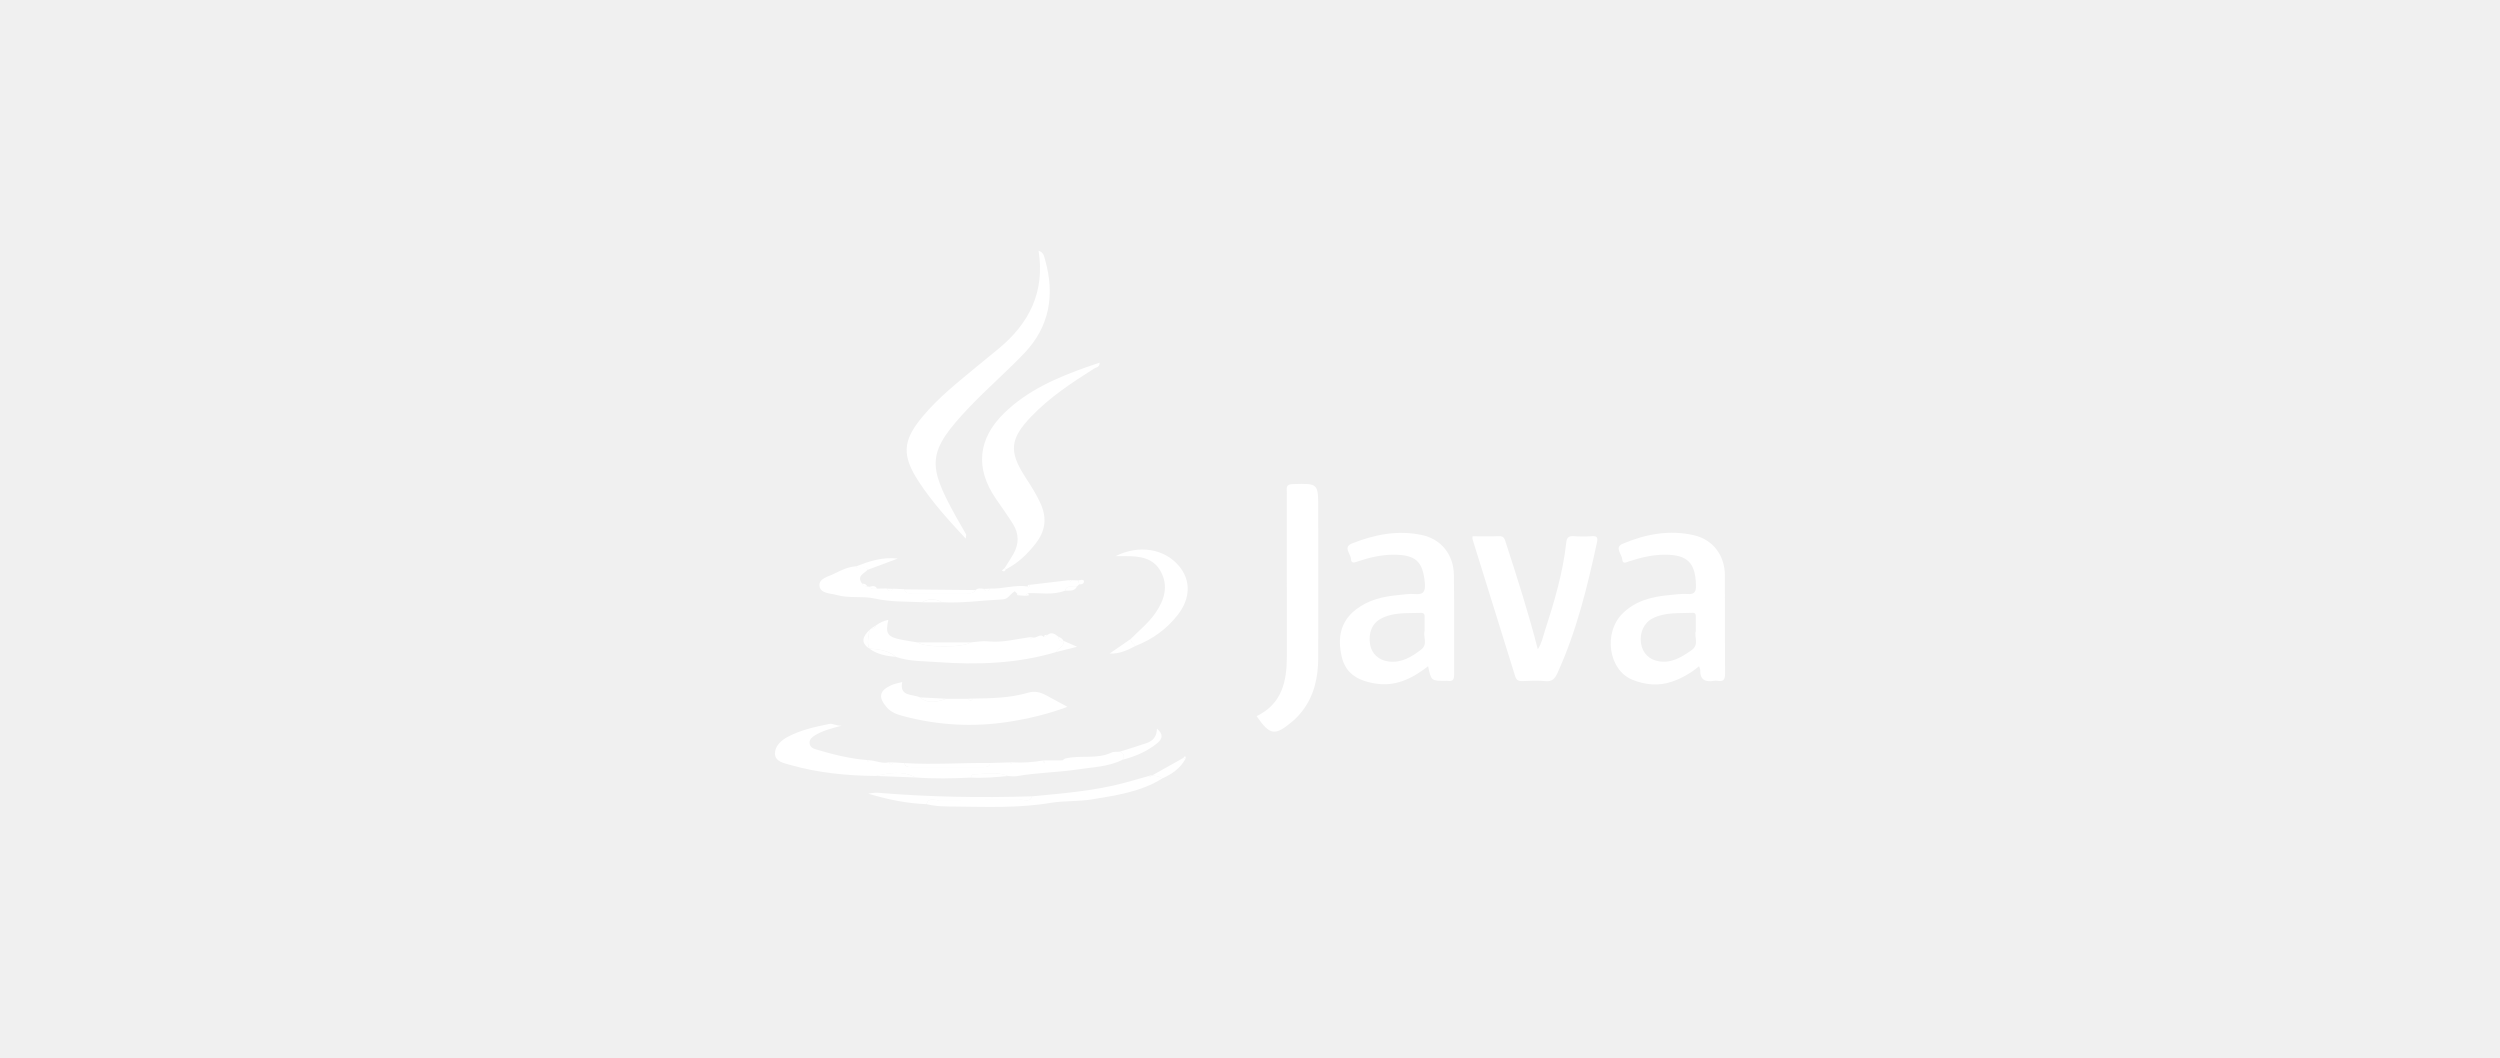
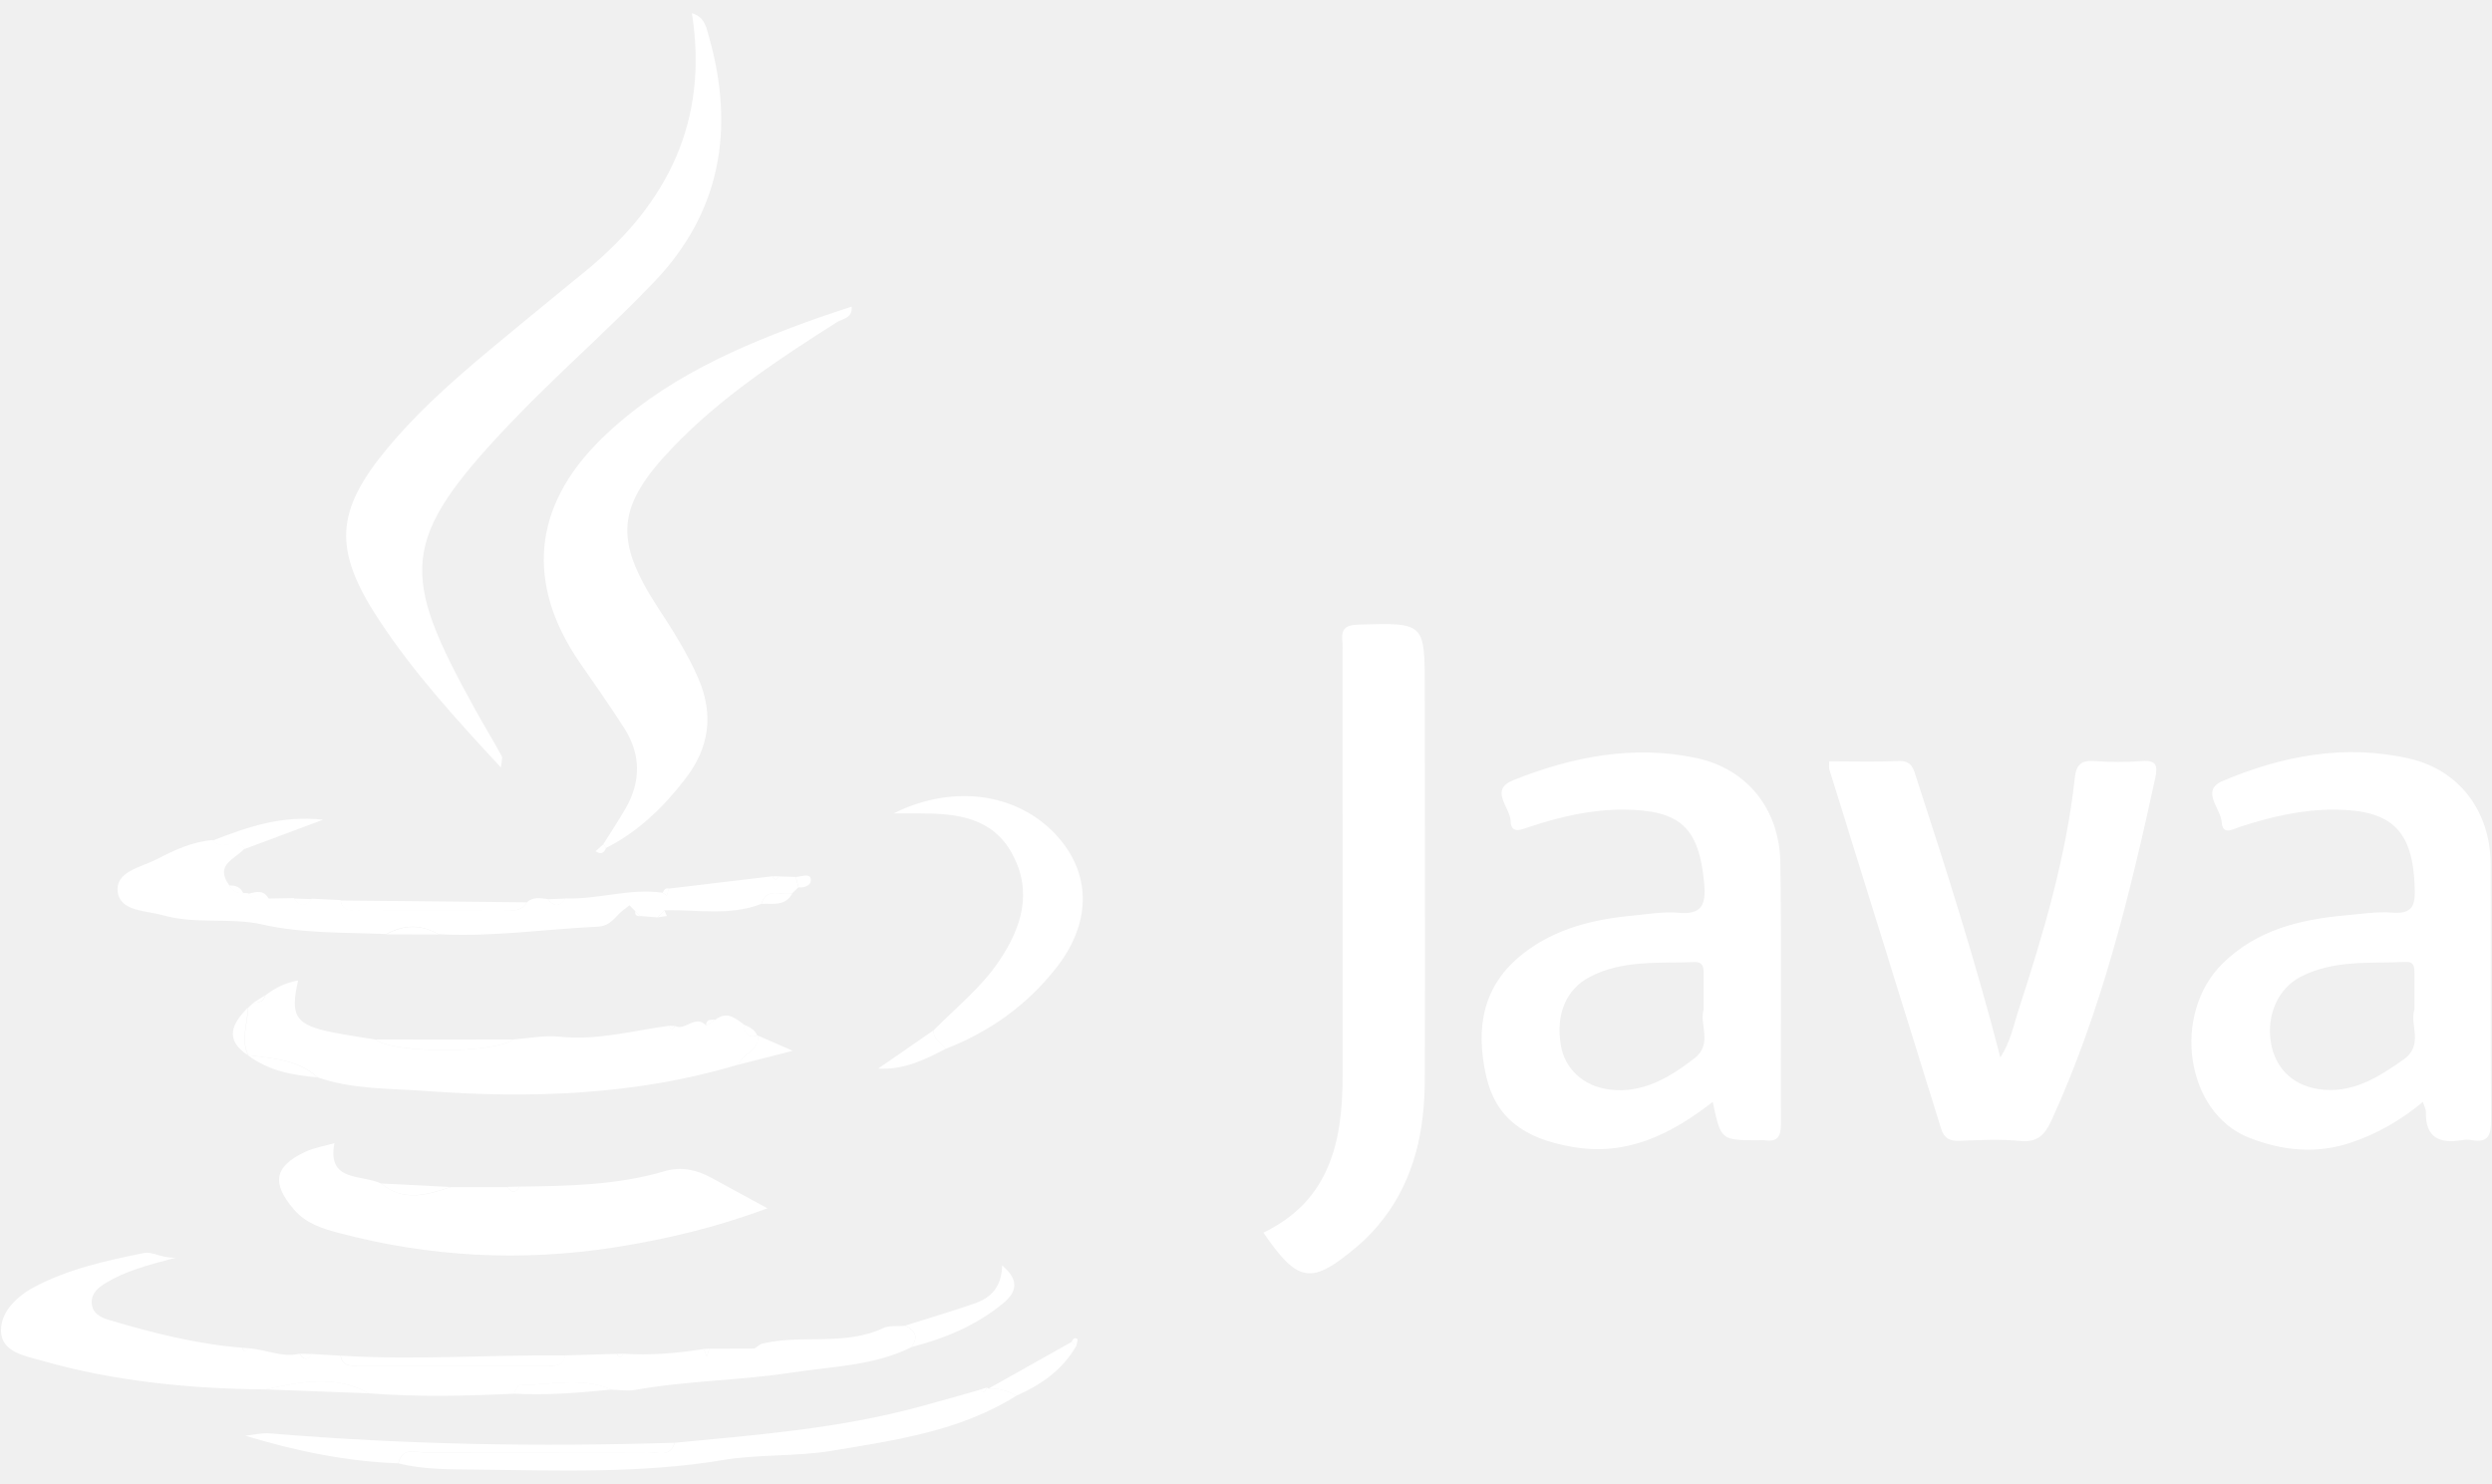
- <svg xmlns="http://www.w3.org/2000/svg" version="1.1" id="Capa_1" x="0px" y="0px" viewBox="0 0 468 198" style="enable-background:new 0 0 468 198;" xml:space="preserve">
-   <style type="text/css">
- 	.st0{fill:#FFFFFF;}
- </style>
-   <g>
-     <g>
-       <path class="st0" d="M180.78,100.83c-3.25-3.5-6.28-6.83-8.76-10.62c-3.23-4.94-3.09-7.7,0.68-12.22c3-3.6,6.67-6.48,10.26-9.46    c1.32-1.09,2.65-2.16,3.97-3.25c5.74-4.74,8.71-10.62,7.49-18.34c0.95,0.27,1.05,1.09,1.23,1.73c1.85,6.54,0.84,12.51-3.96,17.51    c-3.32,3.46-6.96,6.61-10.26,10.08c-7.94,8.35-7.84,10.73-2.52,20.37c0.62,1.13,1.3,2.23,1.92,3.37    C180.92,100.13,180.82,100.38,180.78,100.83z" />
-       <path class="st0" d="M188.09,106.32c0.54-0.87,1.11-1.72,1.62-2.61c1.07-1.89,1.06-3.81-0.09-5.64c-1.02-1.62-2.14-3.17-3.22-4.75    c-3.85-5.62-3.36-11.13,1.51-15.92c4.4-4.32,9.91-6.7,15.61-8.72c0.75-0.27,1.52-0.51,2.32-0.78c0.05,0.86-0.66,0.86-1.05,1.11    c-4.16,2.64-8.28,5.35-11.72,8.94c-4.03,4.2-4.24,6.58-1.11,11.4c1.08,1.66,2.15,3.32,2.94,5.16c1.11,2.6,0.73,4.96-0.95,7.13    c-1.55,2.02-3.36,3.77-5.66,4.94C188.22,106.5,188.16,106.41,188.09,106.32z" />
-       <path class="st0" d="M189.51,142.71c1.93,0.13,3.84-0.03,5.75-0.34c0.07,0.17,0.14,0.35,0.22,0.52c0.06-0.18,0.13-0.36,0.19-0.54    c1.07,0,2.15-0.01,3.22-0.01c0.16-0.11,0.31-0.22,0.47-0.33c2.85-0.72,5.91,0.18,8.7-1.12c0.46-0.22,1.06-0.12,1.6-0.18    c0.73,0.35,0.97,0.83,0.43,1.54c-2.67,1.33-5.63,1.36-8.47,1.8c-3.74,0.57-7.55,0.58-11.29,1.25c-0.53,0.09-1.09-0.01-1.63-0.02    c-2.15-0.94-4.38-0.33-6.58-0.32c-0.14,0-0.29,0.4-0.43,0.61c-3.45,0.16-6.89,0.24-10.34-0.03c-2.42-1.35-4.9-0.82-7.39-0.28    c-5.42-0.05-10.78-0.57-16-2.06c-1.2-0.34-2.89-0.61-2.89-2.16c0-1.34,1.13-2.43,2.37-3.09c2.44-1.3,5.12-1.88,7.8-2.43    c0.69-0.14,1.14,0.35,2.32,0.33c-2.11,0.55-3.62,0.97-4.98,1.79c-0.54,0.33-1.05,0.72-1.03,1.42c0.02,0.74,0.62,1.06,1.21,1.23    c3.12,0.93,6.27,1.73,9.53,1.99c0.12,0.29,0.27,0.38,0.44,0.04c1.23,0.06,2.4,0.69,3.67,0.39c0.27,0.46,0.56,0.49,0.86,0.02    c0.69,0.04,1.37,0.08,2.06,0.12c0.12,0.74,0.69,0.74,1.25,0.74c4.52,0,9.04,0,13.55,0c0.57,0,1.12-0.02,1.23-0.76    c1.23-0.04,2.47-0.08,3.7-0.11C189.23,143.04,189.37,143.02,189.51,142.71z" />
-       <path class="st0" d="M182.11,130.77c3.49-0.04,6.98-0.1,10.37-1.1c1.17-0.35,2.28-0.1,3.33,0.47c1.26,0.68,2.51,1.36,4.01,2.18    c-3.66,1.37-7.25,2.21-10.91,2.79c-6.64,1.04-13.23,0.69-19.72-1.03c-1.15-0.31-2.31-0.65-3.19-1.67    c-1.61-1.87-1.44-3.08,0.82-4.13c0.65-0.3,1.4-0.42,2.07-0.61c-0.55,2.82,1.97,2.21,3.35,2.89c1.59,1.31,3.26,0.82,4.94,0.25    c1.36,0,2.73,0,4.09,0C181.55,131.26,181.83,131.24,182.11,130.77z" />
-       <path class="st0" d="M181.66,120.26c1.1-0.08,2.22-0.31,3.31-0.2c2.68,0.29,5.22-0.43,7.82-0.78c0.13,0.28,0.27,0.32,0.42,0.02    c0.75,0.37,1.48-0.87,2.23-0.03c0.22-0.14,0.44-0.29,0.67-0.43c0.8-0.62,1.4-0.12,2.01,0.34c0.06,0.59,0.27,1,0.98,0.79    c0,0,0.04,0,0.04,0c0.13,1.09-1.1,1.27-1.39,2.08c-7.32,2.2-14.82,2.44-22.36,1.89c-2.57-0.19-5.2-0.1-7.69-0.97    c-1.42-1.29-3.23-1.36-4.98-1.59c0,0,0.02,0.02,0.02,0.02c-0.54-1.14-0.04-2.28-0.01-3.42c0.13-0.11,0.25-0.23,0.38-0.34    c0.4,0,0.74-0.08,0.85-0.54c0.68-0.52,1.43-0.89,2.34-1.06c-0.6,2.58-0.18,3.19,2.5,3.72c1,0.2,2.02,0.34,3.02,0.51    C173.08,121.27,180.39,121.27,181.66,120.26z" />
-       <path class="st0" d="M182.63,110.46c0.45-0.41,0.98-0.3,1.5-0.23c0.44,0.57,0.87,0.54,1.27-0.05c2.33,0.09,4.6-0.75,6.94-0.4    c0.09,0.07,0.19,0.13,0.28,0.2c0.05-0.17,0.1-0.34,0.16-0.5c2.47-0.29,4.94-0.59,7.41-0.88c0.13,0.28,0.27,0.31,0.41,0.01    c0.41,0.01,0.83,0.03,1.24,0.04c0.06,0.25,0.12,0.49,0.19,0.74c-0.15,0.14-0.29,0.28-0.44,0.42c-0.74,0.23-1.82-0.5-2.21,0.76    c-2.26,0.89-4.61,0.4-6.93,0.46c-0.17,0.17-0.34,0.34-0.51,0.51c-0.41-0.03-0.82-0.07-1.23-0.1c-0.12-0.12-0.23-0.24-0.35-0.36    c-0.13-0.14-0.27-0.27-0.4-0.41c-0.16,0.12-0.32,0.25-0.47,0.37c-0.55,0.43-0.85,1.11-1.77,1.16c-3.8,0.18-7.57,0.75-11.39,0.54    c-1.24-0.72-2.49-0.71-3.73-0.01c-2.97-0.13-5.91-0.02-8.89-0.69c-2.24-0.51-4.74,0.01-7.06-0.65c-1.2-0.34-3.06-0.27-3.24-1.67    c-0.19-1.45,1.65-1.76,2.75-2.32c1.26-0.65,2.57-1.27,4.04-1.39c0.59,0.82,1.68-0.22,2.27,0.61c-0.66,0.75-2.17,1.14-1.1,2.62    c0.22,0.4,0.56,0.57,1.01,0.56c0.12-0.01,0.24,0,0.35,0.02c0.39,0.53,0.94,0.37,1.46,0.37c0.6-0.01,1.2-0.02,1.8-0.03    c0.4,0.59,0.83,0.62,1.27,0.04c0.69,0.03,1.37,0.07,2.06,0.1c0.16,0.87,0.85,0.74,1.45,0.74c3.41,0.01,6.82,0,10.23,0    C181.63,111.08,182.26,111.1,182.63,110.46z" />
-       <path class="st0" d="M211.69,119.6c1.58-1.61,3.36-3.01,4.65-4.91c1.64-2.42,2.44-4.97,0.95-7.71c-1.41-2.59-3.96-2.87-6.58-2.87    c-0.51,0-1.02,0-1.88,0c4.42-2.21,9.18-1.38,11.88,1.85c2.25,2.68,2.19,6.09-0.3,9.23c-2.08,2.63-4.73,4.53-7.87,5.74    C212.24,120.5,211.64,120.26,211.69,119.6z" />
-       <path class="st0" d="M217.6,145.71c-4.04,2.54-8.66,3.18-13.23,3.94c-2.55,0.42-5.22,0.23-7.7,0.65    c-5.91,0.99-11.8,0.75-17.72,0.69c-1.83-0.02-3.69,0.01-5.49-0.45c0.3-1.24,1.31-0.75,2.03-0.76c5.27-0.04,10.54-0.01,15.81-0.04    c0.67,0,1.58,0.4,1.9-0.67c5.88-0.56,11.78-1.02,17.51-2.58c1.45-0.39,2.89-0.81,4.33-1.22c0.26,0.33,0.35,0.08,0.44-0.14    c0,0,0.14,0.07,0.14,0.07C216.32,145.17,216.98,145.36,217.6,145.71z" />
-       <path class="st0" d="M193.19,149.07c-0.33,1.08-1.23,0.67-1.9,0.67c-5.27,0.03-10.54,0-15.81,0.04c-0.72,0.01-1.73-0.48-2.03,0.76    c-3.7-0.13-7.3-0.88-10.93-1.97c0.59-0.06,1.19-0.22,1.77-0.17C173.91,149.21,183.54,149.37,193.19,149.07z" />
-       <path class="st0" d="M210.09,142.24c0.55-0.7,0.3-1.19-0.43-1.54c1.68-0.53,3.37-1.03,5.03-1.61c1.12-0.4,1.86-1.18,1.89-2.69    c1.22,1.03,1.08,1.88,0.07,2.71C214.73,140.69,212.48,141.62,210.09,142.24z" />
-       <path class="st0" d="M185.37,142.83c-0.11,0.74-0.66,0.76-1.23,0.76c-4.52,0-9.04,0-13.55,0c-0.56,0-1.13,0-1.25-0.74    C174.68,143.18,180.02,142.78,185.37,142.83z" />
-       <path class="st0" d="M182.63,110.46c-0.38,0.64-1,0.61-1.62,0.61c-3.41,0-6.82,0-10.23,0c-0.6,0-1.29,0.14-1.45-0.74    C173.77,110.38,178.2,110.42,182.63,110.46z" />
-       <path class="st0" d="M217.6,145.71c-0.62-0.35-1.28-0.54-1.99-0.51c1.98-1.11,3.96-2.22,5.93-3.33c0.11,0.09,0.23,0.18,0.34,0.27    C220.9,143.87,219.36,144.93,217.6,145.71z" />
-       <path class="st0" d="M162.48,106.65c-0.59-0.83-1.68,0.21-2.27-0.61c2.43-0.94,4.87-1.81,7.87-1.48    C166.01,105.33,164.24,105.99,162.48,106.65z" />
-       <path class="st0" d="M181.66,120.26c-1.27,1.01-8.58,1.01-9.85,0C175.09,120.27,178.38,120.27,181.66,120.26z" />
-       <path class="st0" d="M211.69,119.6c-0.05,0.66,0.55,0.9,0.85,1.33c-1.49,0.78-2.99,1.52-4.82,1.41    C209.04,121.43,210.37,120.52,211.69,119.6z" />
-       <path class="st0" d="M181.68,145.56c0.14-0.21,0.29-0.61,0.43-0.61c2.2,0,4.43-0.61,6.58,0.32    C186.36,145.5,184.03,145.7,181.68,145.56z" />
-       <path class="st0" d="M197.74,122.06c0.29-0.81,1.52-0.99,1.39-2.08c0.67,0.29,1.34,0.58,2.49,1.09    C200.02,121.48,198.88,121.77,197.74,122.06z" />
-       <path class="st0" d="M162.7,121.38c1.76,0.23,3.56,0.31,4.98,1.59C165.91,122.81,164.17,122.5,162.7,121.38z" />
-       <path class="st0" d="M163.96,145.26c2.49-0.55,4.97-1.07,7.39,0.28C168.88,145.44,166.42,145.35,163.96,145.26z" />
-       <path class="st0" d="M177.16,130.8c-1.68,0.57-3.36,1.06-4.94-0.25C173.87,130.63,175.51,130.71,177.16,130.8z" />
-       <path class="st0" d="M162.71,117.98c-0.03,1.14-0.53,2.28,0.01,3.42C160.99,120.26,161.58,119.12,162.71,117.98z" />
-       <path class="st0" d="M199.39,110.57c0.39-1.27,1.46-0.53,2.21-0.76C201.1,110.77,200.2,110.53,199.39,110.57z" />
-       <path class="st0" d="M172.61,112.75c1.25-0.7,2.49-0.71,3.73,0.01C175.09,112.75,173.85,112.75,172.61,112.75z" />
-       <path class="st0" d="M199.09,119.98c-0.71,0.21-0.92-0.2-0.98-0.79C198.52,119.36,198.91,119.54,199.09,119.98z" />
-       <path class="st0" d="M202.04,109.39c-0.06-0.25-0.12-0.49-0.19-0.74c0.37-0.02,0.95-0.27,1.05,0.1    C203.02,109.19,202.54,109.45,202.04,109.39z" />
-       <path class="st0" d="M164.2,110.22c-0.52,0-1.08,0.16-1.46-0.37C163.29,109.71,163.86,109.54,164.2,110.22z" />
-       <path class="st0" d="M167.27,110.23c-0.45,0.58-0.87,0.55-1.27-0.04C166.42,110.2,166.85,110.22,167.27,110.23z" />
-       <path class="st0" d="M185.41,110.19c-0.4,0.59-0.83,0.62-1.27,0.05C184.56,110.22,184.98,110.2,185.41,110.19z" />
-       <path class="st0" d="M188.29,106.58c-0.15,0.4-0.4,0.47-0.75,0.23c0.18-0.16,0.37-0.32,0.55-0.49    C188.16,106.41,188.22,106.5,188.29,106.58z" />
-       <path class="st0" d="M162.38,109.82c-0.45,0.01-0.79-0.15-1.01-0.56C161.83,109.24,162.19,109.38,162.38,109.82z" />
-       <path class="st0" d="M192.78,109.48c-0.05,0.17-0.1,0.34-0.16,0.5c-0.09-0.07-0.19-0.13-0.28-0.2    C192.42,109.57,192.53,109.42,192.78,109.48z" />
-       <path class="st0" d="M182.11,130.77c-0.27,0.46-0.56,0.49-0.86,0.02C181.53,130.79,181.82,130.78,182.11,130.77z" />
-       <path class="st0" d="M191.95,111.54c0.17-0.17,0.34-0.34,0.51-0.51c0.06,0.14,0.11,0.27,0.17,0.41    C192.4,111.47,192.17,111.51,191.95,111.54z" />
-       <path class="st0" d="M195.67,142.35c-0.06,0.18-0.13,0.36-0.19,0.54c-0.07-0.17-0.14-0.35-0.22-0.52    C195.4,142.36,195.53,142.35,195.67,142.35z" />
-       <path class="st0" d="M167.28,142.73c-0.3,0.47-0.58,0.44-0.86-0.02C166.7,142.72,166.99,142.72,167.28,142.73z" />
-       <path class="st0" d="M163.94,117.1c-0.11,0.46-0.45,0.54-0.85,0.54C163.37,117.46,163.65,117.28,163.94,117.1z" />
-       <path class="st0" d="M200.61,108.61c-0.15,0.29-0.28,0.26-0.41-0.01C200.33,108.6,200.47,108.61,200.61,108.61z" />
-       <path class="st0" d="M190.38,111.09c0.12,0.12,0.23,0.24,0.35,0.36C190.46,111.47,190.34,111.36,190.38,111.09z" />
-       <path class="st0" d="M221.54,141.87c0.08-0.18,0.21-0.37,0.41-0.21c0.06,0.05-0.04,0.32-0.07,0.49    C221.76,142.05,221.65,141.96,221.54,141.87z" />
-       <path class="st0" d="M199.36,142c-0.16,0.11-0.31,0.22-0.47,0.33C199.05,142.22,199.2,142.11,199.36,142z" />
-       <path class="st0" d="M193.2,119.3c-0.15,0.3-0.29,0.26-0.42-0.02C192.92,119.29,193.06,119.3,193.2,119.3z" />
-       <path class="st0" d="M162.75,142.32c-0.18,0.34-0.32,0.26-0.44-0.04C162.45,142.29,162.6,142.31,162.75,142.32z" />
-       <path class="st0" d="M189.51,142.71c-0.14,0.32-0.29,0.34-0.44,0.01C189.22,142.71,189.36,142.71,189.51,142.71z" />
-       <path class="st0" d="M196.1,118.85c-0.22,0.14-0.44,0.29-0.67,0.43C195.43,118.78,195.79,118.85,196.1,118.85z" />
-       <path class="st0" d="M215.47,145.13c-0.09,0.22-0.17,0.47-0.44,0.14C215.18,145.23,215.32,145.18,215.47,145.13z" />
-       <path class="st0" d="M189.5,111.05c0.16-0.12,0.32-0.25,0.47-0.37C189.82,110.81,189.66,110.93,189.5,111.05z" />
-     </g>
-     <path class="st0" d="M267.34,124.72c-3.07,2.38-6.19,3.89-10.06,3.21c-3.45-0.6-5.46-2.09-6.13-5.08   c-0.76-3.39-0.28-6.47,2.69-8.76c2.3-1.77,4.98-2.42,7.8-2.68c1.08-0.1,2.17-0.3,3.24-0.2c1.69,0.16,1.98-0.6,1.85-2.07   c-0.36-4.02-1.69-5.27-5.76-5.3c-2.31-0.01-4.51,0.5-6.68,1.22c-0.58,0.19-1.36,0.59-1.39-0.42c-0.03-0.97-1.56-2.21,0.21-2.91   c4.19-1.67,8.53-2.53,13.04-1.58c3.62,0.76,5.97,3.64,6.02,7.51c0.09,6.21,0.01,12.43,0.04,18.65c0,0.89-0.25,1.29-1.16,1.15   c-0.17-0.03-0.34,0-0.51,0C267.92,127.45,267.92,127.45,267.34,124.72z M266.69,118.12c0-0.99-0.01-1.79,0-2.59   c0.01-0.45-0.09-0.82-0.63-0.8c-2.54,0.1-5.15-0.18-7.52,1.07c-1.68,0.88-2.41,2.65-2.06,4.83c0.27,1.71,1.6,2.98,3.5,3.21   c2.38,0.29,4.28-0.87,6.06-2.24C267.36,120.58,266.36,119.13,266.69,118.12z" />
-     <path class="st0" d="M318.06,124.72c-1.57,1.31-3.23,2.26-5.08,2.89c-2.51,0.86-4.98,0.6-7.35-0.34   c-4.52-1.79-5.55-8.82-1.86-12.45c2.41-2.37,5.48-3.13,8.72-3.42c1.14-0.1,2.29-0.29,3.41-0.2c1.49,0.12,1.62-0.61,1.58-1.8   c-0.13-4.05-1.61-5.52-5.66-5.56c-2.37-0.02-4.62,0.51-6.85,1.24c-0.49,0.16-1.21,0.63-1.28-0.36c-0.07-0.98-1.53-2.25,0.08-2.93   c4.27-1.8,8.74-2.66,13.35-1.59c3.57,0.83,5.77,3.79,5.78,7.51c0.02,6.1-0.02,12.2,0.03,18.3c0.01,1.06-0.18,1.66-1.38,1.44   c-0.22-0.04-0.46-0.04-0.68,0c-1.61,0.27-2.64-0.16-2.59-2.02C318.28,125.23,318.16,125.02,318.06,124.72z M317.46,118.13   c0-1,0-1.8,0-2.6c0-0.42-0.01-0.83-0.59-0.81c-2.55,0.12-5.16-0.17-7.54,1.06c-1.6,0.83-2.43,2.7-2.13,4.65   c0.28,1.82,1.5,3.07,3.36,3.37c2.39,0.38,4.27-0.8,6.11-2.1C318.17,120.66,317.09,119.16,317.46,118.13z" />
-     <path class="st0" d="M275.66,100.39c1.67,0,3.32,0.05,4.96-0.02c0.98-0.04,1.06,0.59,1.28,1.25c2.13,6.53,4.21,13.06,5.98,19.92   c0.75-1.15,0.95-2.32,1.31-3.41c1.76-5.42,3.39-10.87,4.01-16.56c0.1-0.93,0.45-1.27,1.39-1.2c1.13,0.08,2.29,0.09,3.42,0   c1.02-0.08,1.12,0.34,0.94,1.19c-1.81,8.35-3.83,16.63-7.4,24.45c-0.48,1.05-1,1.63-2.27,1.5c-1.41-0.14-2.85-0.07-4.27-0.01   c-0.73,0.03-1.14-0.15-1.37-0.9c-2.64-8.53-5.31-17.06-7.96-25.59C275.62,100.86,275.66,100.68,275.66,100.39z" />
-     <path class="st0" d="M235.24,134.06c4.72-2.26,5.66-6.48,5.66-11.14c0.01-10.03,0-20.06-0.01-30.09c0-0.34,0.03-0.69-0.01-1.03   c-0.09-0.87,0.23-1.15,1.15-1.18c4.74-0.13,4.74-0.16,4.74,4.59c0,9.34,0.04,18.69,0,28.03c-0.02,3.53-0.73,6.91-2.93,9.8   c-0.55,0.72-1.18,1.4-1.87,1.98C238.66,137.82,237.74,137.68,235.24,134.06z" />
-   </g>
+ <svg xmlns="http://www.w3.org/2000/svg" width="178" height="106" viewBox="0 0 178 106" fill="none">
+   <path d="M35.78 54.83C32.53 51.33 29.5 48 27.02 44.21C23.79 39.27 23.93 36.51 27.7 31.99C30.7 28.39 34.37 25.51 37.96 22.53C39.28 21.44 40.61 20.37 41.93 19.28C47.67 14.54 50.64 8.66 49.42 0.94C50.37 1.21 50.47 2.03 50.65 2.67C52.5 9.21 51.49 15.18 46.69 20.18C43.37 23.64 39.73 26.79 36.43 30.26C28.49 38.61 28.59 40.99 33.91 50.63C34.53 51.76 35.21 52.86 35.83 54C35.92 54.13 35.82 54.38 35.78 54.83Z" fill="white" />
+   <path d="M43.09 60.32C43.63 59.45 44.2 58.6 44.71 57.71C45.78 55.82 45.77 53.9 44.62 52.07C43.6 50.45 42.48 48.9 41.4 47.32C37.55 41.7 38.04 36.19 42.91 31.4C47.31 27.08 52.82 24.7 58.52 22.68C59.27 22.41 60.04 22.17 60.84 21.9C60.89 22.76 60.18 22.76 59.79 23.01C55.63 25.65 51.51 28.36 48.07 31.95C44.04 36.15 43.83 38.53 46.96 43.35C48.04 45.01 49.11 46.67 49.9 48.51C51.01 51.11 50.63 53.47 48.95 55.64C47.4 57.66 45.59 59.41 43.29 60.58C43.22 60.5 43.16 60.41 43.09 60.32Z" fill="white" />
+   <path d="M44.51 96.71C46.44 96.84 48.35 96.68 50.26 96.37C50.33 96.54 50.4 96.72 50.48 96.89C50.54 96.71 50.61 96.53 50.67 96.35C51.74 96.35 52.82 96.34 53.89 96.34C54.05 96.23 54.2 96.12 54.36 96.01C57.21 95.29 60.27 96.19 63.06 94.89C63.52 94.67 64.12 94.77 64.66 94.71C65.39 95.06 65.63 95.54 65.09 96.25C62.42 97.58 59.46 97.61 56.62 98.05C52.88 98.62 49.07 98.63 45.33 99.3C44.8 99.39 44.24 99.29 43.7 99.28C41.55 98.34 39.32 98.95 37.12 98.96C36.98 98.96 36.83 99.36 36.69 99.57C33.24 99.73 29.8 99.81 26.35 99.54C23.93 98.19 21.45 98.72 18.96 99.26C13.54 99.21 8.18 98.69 2.96 97.2C1.76 96.86 0.07 96.59 0.07 95.04C0.07 93.7 1.2 92.61 2.44 91.95C4.88 90.65 7.56 90.07 10.24 89.52C10.93 89.38 11.38 89.87 12.56 89.85C10.45 90.4 8.94 90.82 7.58 91.64C7.04 91.97 6.53 92.36 6.55 93.06C6.57 93.8 7.17 94.12 7.76 94.29C10.88 95.22 14.03 96.02 17.29 96.28C17.41 96.57 17.56 96.66 17.73 96.32C18.96 96.38 20.13 97.01 21.4 96.71C21.67 97.17 21.96 97.2 22.26 96.73C22.95 96.77 23.63 96.81 24.32 96.85C24.44 97.59 25.01 97.59 25.57 97.59C30.09 97.59 34.61 97.59 39.12 97.59C39.69 97.59 40.24 97.57 40.35 96.83C41.58 96.79 42.82 96.75 44.05 96.72C44.23 97.04 44.37 97.02 44.51 96.71Z" fill="white" />
+   <path d="M37.11 84.77C40.6 84.73 44.09 84.67 47.48 83.67C48.65 83.32 49.76 83.57 50.81 84.14C52.07 84.82 53.32 85.5 54.82 86.32C51.16 87.69 47.57 88.53 43.91 89.11C37.27 90.15 30.68 89.8 24.19 88.08C23.04 87.77 21.88 87.43 21 86.41C19.39 84.54 19.56 83.33 21.82 82.28C22.47 81.98 23.22 81.86 23.89 81.67C23.34 84.49 25.86 83.88 27.24 84.56C28.83 85.87 30.5 85.38 32.18 84.81C33.54 84.81 34.91 84.81 36.27 84.81C36.55 85.26 36.83 85.24 37.11 84.77Z" fill="white" />
+   <path d="M36.66 74.26C37.76 74.18 38.88 73.95 39.97 74.06C42.65 74.35 45.19 73.63 47.79 73.28C47.92 73.56 48.06 73.6 48.21 73.3C48.96 73.67 49.69 72.43 50.44 73.27C50.66 73.13 50.88 72.98 51.11 72.84C51.91 72.22 52.51 72.72 53.12 73.18C53.18 73.77 53.39 74.18 54.1 73.97H54.14C54.27 75.06 53.04 75.24 52.75 76.05C45.43 78.25 37.93 78.49 30.39 77.94C27.82 77.75 25.19 77.84 22.7 76.97C21.28 75.68 19.47 75.61 17.72 75.38L17.74 75.4C17.2 74.26 17.7 73.12 17.73 71.98C17.86 71.87 17.98 71.75 18.11 71.64C18.51 71.64 18.85 71.56 18.96 71.1C19.64 70.58 20.39 70.21 21.3 70.04C20.7 72.62 21.12 73.23 23.8 73.76C24.8 73.96 25.82 74.1 26.82 74.27C28.08 75.27 35.39 75.27 36.66 74.26Z" fill="white" />
+   <path d="M37.63 64.46C38.08 64.05 38.61 64.16 39.13 64.23C39.57 64.8 40 64.77 40.4 64.18C42.73 64.27 45 63.43 47.34 63.78C47.43 63.85 47.53 63.91 47.62 63.98C47.67 63.81 47.72 63.64 47.78 63.48C50.25 63.19 52.72 62.89 55.19 62.6C55.32 62.88 55.46 62.91 55.6 62.61C56.01 62.62 56.43 62.64 56.84 62.65C56.9 62.9 56.96 63.14 57.03 63.39C56.88 63.53 56.74 63.67 56.59 63.81C55.85 64.04 54.77 63.31 54.38 64.57C52.12 65.46 49.77 64.97 47.45 65.03C47.28 65.2 47.11 65.37 46.94 65.54C46.53 65.51 46.12 65.47 45.71 65.44C45.59 65.32 45.48 65.2 45.36 65.08C45.23 64.94 45.09 64.81 44.96 64.67C44.8 64.79 44.64 64.92 44.49 65.04C43.94 65.47 43.64 66.15 42.72 66.2C38.92 66.38 35.15 66.95 31.33 66.74C30.09 66.02 28.84 66.03 27.6 66.73C24.63 66.6 21.69 66.71 18.71 66.04C16.47 65.53 13.97 66.05 11.65 65.39C10.45 65.05 8.59 65.12 8.41 63.72C8.22 62.27 10.06 61.96 11.16 61.4C12.42 60.75 13.73 60.13 15.2 60.01C15.79 60.83 16.88 59.79 17.47 60.62C16.81 61.37 15.3 61.76 16.37 63.24C16.59 63.64 16.93 63.81 17.38 63.8C17.5 63.79 17.62 63.8 17.73 63.82C18.12 64.35 18.67 64.19 19.19 64.19C19.79 64.18 20.39 64.17 20.99 64.16C21.39 64.75 21.82 64.78 22.26 64.2C22.95 64.23 23.63 64.27 24.32 64.3C24.48 65.17 25.17 65.04 25.77 65.04C29.18 65.05 32.59 65.04 36 65.04C36.63 65.08 37.26 65.1 37.63 64.46Z" fill="white" />
+   <path d="M66.69 73.6C68.27 71.99 70.05 70.59 71.34 68.69C72.98 66.27 73.78 63.72 72.29 60.98C70.88 58.39 68.33 58.11 65.71 58.11C65.2 58.11 64.69 58.11 63.83 58.11C68.25 55.9 73.01 56.73 75.71 59.96C77.96 62.64 77.9 66.05 75.41 69.19C73.33 71.82 70.68 73.72 67.54 74.93C67.24 74.5 66.64 74.26 66.69 73.6Z" fill="white" />
+   <path d="M72.6 99.71C68.56 102.25 63.94 102.89 59.37 103.65C56.82 104.07 54.15 103.88 51.67 104.3C45.76 105.29 39.87 105.05 33.95 104.99C32.12 104.97 30.26 105 28.46 104.54C28.76 103.3 29.77 103.79 30.49 103.78C35.76 103.74 41.03 103.77 46.3 103.74C46.97 103.74 47.88 104.14 48.2 103.07C54.08 102.51 59.98 102.05 65.71 100.49C67.16 100.1 68.6 99.68 70.04 99.27C70.3 99.6 70.39 99.35 70.48 99.13L70.62 99.2C71.32 99.17 71.98 99.36 72.6 99.71Z" fill="white" />
+   <path d="M48.19 103.07C47.86 104.15 46.96 103.74 46.29 103.74C41.02 103.77 35.75 103.74 30.48 103.78C29.76 103.79 28.75 103.3 28.45 104.54C24.75 104.41 21.15 103.66 17.52 102.57C18.11 102.51 18.71 102.35 19.29 102.4C28.91 103.21 38.54 103.37 48.19 103.07Z" fill="white" />
+   <path d="M65.09 96.24C65.64 95.54 65.39 95.05 64.66 94.7C66.34 94.17 68.03 93.67 69.69 93.09C70.81 92.69 71.55 91.91 71.58 90.4C72.8 91.43 72.66 92.28 71.65 93.11C69.73 94.69 67.48 95.62 65.09 96.24Z" fill="white" />
+   <path d="M40.37 96.83C40.26 97.57 39.71 97.59 39.14 97.59C34.62 97.59 30.1 97.59 25.59 97.59C25.03 97.59 24.46 97.59 24.34 96.85C29.68 97.18 35.02 96.78 40.37 96.83Z" fill="white" />
+   <path d="M37.63 64.46C37.25 65.1 36.63 65.07 36.01 65.07C32.6 65.07 29.19 65.07 25.78 65.07C25.18 65.07 24.49 65.21 24.33 64.33C28.77 64.38 33.2 64.42 37.63 64.46Z" fill="white" />
+   <path d="M72.6 99.71C71.98 99.36 71.32 99.17 70.61 99.2C72.59 98.09 74.57 96.98 76.54 95.87C76.65 95.96 76.77 96.05 76.88 96.14C75.9 97.87 74.36 98.93 72.6 99.71Z" fill="white" />
+   <path d="M17.48 60.65C16.89 59.82 15.8 60.86 15.21 60.04C17.64 59.1 20.08 58.23 23.08 58.56C21.01 59.33 19.24 59.99 17.48 60.65Z" fill="white" />
+   <path d="M36.66 74.26C35.39 75.27 28.08 75.27 26.81 74.26C30.09 74.27 33.38 74.27 36.66 74.26Z" fill="white" />
+   <path d="M66.69 73.6C66.64 74.26 67.24 74.5 67.54 74.93C66.05 75.71 64.55 76.45 62.72 76.34C64.04 75.43 65.37 74.52 66.69 73.6Z" fill="white" />
+   <path d="M36.68 99.56C36.82 99.35 36.97 98.95 37.11 98.95C39.31 98.95 41.54 98.34 43.69 99.27C41.36 99.5 39.03 99.7 36.68 99.56Z" fill="white" />
+   <path d="M52.74 76.06C53.03 75.25 54.26 75.07 54.13 73.98C54.8 74.27 55.47 74.56 56.62 75.07C55.02 75.48 53.88 75.77 52.74 76.06Z" fill="white" />
+   <path d="M17.7 75.38C19.46 75.61 21.26 75.69 22.68 76.97C20.91 76.81 19.17 76.5 17.7 75.38Z" fill="white" />
+   <path d="M18.96 99.26C21.45 98.71 23.93 98.19 26.35 99.54C23.88 99.44 21.42 99.35 18.96 99.26Z" fill="white" />
+   <path d="M32.16 84.8C30.48 85.37 28.8 85.86 27.22 84.55C28.87 84.63 30.51 84.71 32.16 84.8Z" fill="white" />
+   <path d="M17.71 71.98C17.68 73.12 17.18 74.26 17.72 75.4C15.99 74.26 16.58 73.12 17.71 71.98Z" fill="white" />
+   <path d="M54.39 64.57C54.78 63.3 55.85 64.04 56.6 63.81C56.1 64.77 55.2 64.53 54.39 64.57Z" fill="white" />
+   <path d="M27.61 66.75C28.86 66.05 30.1 66.04 31.34 66.76C30.09 66.75 28.85 66.75 27.61 66.75Z" fill="white" />
+   <path d="M54.09 73.98C53.38 74.19 53.17 73.78 53.11 73.19C53.52 73.36 53.91 73.54 54.09 73.98Z" fill="white" />
+   <path d="M57.04 63.39C56.98 63.14 56.92 62.9 56.85 62.65C57.22 62.63 57.8 62.38 57.9 62.75C58.02 63.19 57.54 63.45 57.04 63.39Z" fill="white" />
+   <path d="M19.2 64.22C18.68 64.22 18.12 64.38 17.74 63.85C18.29 63.71 18.86 63.54 19.2 64.22Z" fill="white" />
+   <path d="M22.27 64.23C21.82 64.81 21.4 64.78 21 64.19C21.42 64.2 21.85 64.22 22.27 64.23Z" fill="white" />
+   <path d="M40.41 64.19C40.01 64.78 39.58 64.81 39.14 64.24C39.56 64.22 39.98 64.2 40.41 64.19Z" fill="white" />
+   <path d="M43.29 60.58C43.14 60.98 42.89 61.05 42.54 60.81C42.72 60.65 42.91 60.49 43.09 60.32C43.16 60.41 43.22 60.5 43.29 60.58Z" fill="white" />
+   <path d="M17.38 63.82C16.93 63.83 16.59 63.67 16.37 63.26C16.83 63.24 17.19 63.38 17.38 63.82Z" fill="white" />
+   <path d="M47.78 63.48C47.73 63.65 47.68 63.82 47.62 63.98C47.53 63.91 47.43 63.85 47.34 63.78C47.42 63.57 47.53 63.42 47.78 63.48Z" fill="white" />
+   <path d="M37.11 84.77C36.84 85.23 36.55 85.26 36.25 84.79C36.53 84.79 36.82 84.78 37.11 84.77Z" fill="white" />
+   <path d="M46.95 65.54C47.12 65.37 47.29 65.2 47.46 65.03C47.52 65.17 47.57 65.3 47.63 65.44C47.4 65.47 47.17 65.51 46.95 65.54Z" fill="white" />
+   <path d="M50.67 96.35C50.61 96.53 50.54 96.71 50.48 96.89C50.41 96.72 50.34 96.54 50.26 96.37C50.4 96.36 50.53 96.35 50.67 96.35Z" fill="white" />
+   <path d="M22.28 96.73C21.98 97.2 21.7 97.17 21.42 96.71C21.7 96.72 21.99 96.72 22.28 96.73Z" fill="white" />
+   <path d="M18.94 71.1C18.83 71.56 18.49 71.64 18.09 71.64C18.37 71.46 18.65 71.28 18.94 71.1Z" fill="white" />
+   <path d="M55.61 62.61C55.46 62.9 55.33 62.87 55.2 62.6C55.33 62.6 55.47 62.61 55.61 62.61Z" fill="white" />
+   <path d="M45.38 65.09C45.5 65.21 45.61 65.33 45.73 65.45C45.46 65.47 45.34 65.36 45.38 65.09Z" fill="white" />
+   <path d="M76.54 95.87C76.62 95.69 76.75 95.5 76.95 95.66C77.01 95.71 76.91 95.98 76.88 96.15C76.76 96.05 76.65 95.96 76.54 95.87Z" fill="white" />
+   <path d="M48.2 73.3C48.05 73.6 47.91 73.56 47.78 73.28C47.92 73.29 48.06 73.3 48.2 73.3Z" fill="white" />
+   <path d="M17.75 96.32C17.57 96.66 17.43 96.58 17.31 96.28C17.45 96.29 17.6 96.31 17.75 96.32Z" fill="white" />
+   <path d="M44.51 96.71C44.37 97.03 44.22 97.05 44.07 96.72C44.22 96.71 44.36 96.71 44.51 96.71Z" fill="white" />
+   <path d="M51.1 72.85C50.88 72.99 50.66 73.14 50.43 73.28C50.43 72.78 50.79 72.85 51.1 72.85Z" fill="white" />
+   <path d="M70.47 99.13C70.38 99.35 70.3 99.6 70.03 99.27C70.18 99.23 70.32 99.18 70.47 99.13Z" fill="white" />
+   <path d="M44.5 65.05C44.66 64.93 44.82 64.8 44.97 64.68C44.82 64.81 44.66 64.93 44.5 65.05Z" fill="white" />
+   <path d="M122.34 78.72C119.27 81.1 116.15 82.61 112.28 81.93C108.83 81.33 106.82 79.84 106.15 76.85C105.39 73.46 105.87 70.38 108.84 68.09C111.14 66.32 113.82 65.67 116.64 65.41C117.72 65.31 118.81 65.11 119.88 65.21C121.57 65.37 121.86 64.61 121.73 63.14C121.37 59.12 120.04 57.87 115.97 57.84C113.66 57.83 111.46 58.34 109.29 59.06C108.71 59.25 107.93 59.65 107.9 58.64C107.87 57.67 106.34 56.43 108.11 55.73C112.3 54.06 116.64 53.2 121.15 54.15C124.77 54.91 127.12 57.79 127.17 61.66C127.26 67.87 127.18 74.09 127.21 80.31C127.21 81.2 126.96 81.6 126.05 81.46C125.88 81.43 125.71 81.46 125.54 81.46C122.92 81.45 122.92 81.45 122.34 78.72ZM121.69 72.12C121.69 71.13 121.68 70.33 121.69 69.53C121.7 69.08 121.6 68.71 121.06 68.73C118.52 68.83 115.91 68.55 113.54 69.8C111.86 70.68 111.13 72.45 111.48 74.63C111.75 76.34 113.08 77.61 114.98 77.84C117.36 78.13 119.26 76.97 121.04 75.6C122.36 74.58 121.36 73.13 121.69 72.12Z" fill="white" />
+   <path d="M173.06 78.72C171.49 80.03 169.83 80.98 167.98 81.61C165.47 82.47 163 82.21 160.63 81.27C156.11 79.48 155.08 72.45 158.77 68.82C161.18 66.45 164.25 65.69 167.49 65.4C168.63 65.3 169.78 65.11 170.9 65.2C172.39 65.32 172.52 64.59 172.48 63.4C172.35 59.35 170.87 57.88 166.82 57.84C164.45 57.82 162.2 58.35 159.97 59.08C159.48 59.24 158.76 59.71 158.69 58.72C158.62 57.74 157.16 56.47 158.77 55.79C163.04 53.99 167.51 53.13 172.12 54.2C175.69 55.03 177.89 57.99 177.9 61.71C177.92 67.81 177.88 73.91 177.93 80.01C177.94 81.07 177.75 81.67 176.55 81.45C176.33 81.41 176.09 81.41 175.87 81.45C174.26 81.72 173.23 81.29 173.28 79.43C173.28 79.23 173.16 79.02 173.06 78.72ZM172.46 72.13C172.46 71.13 172.46 70.33 172.46 69.53C172.46 69.11 172.45 68.7 171.87 68.72C169.32 68.84 166.71 68.55 164.33 69.78C162.73 70.61 161.9 72.48 162.2 74.43C162.48 76.25 163.7 77.5 165.56 77.8C167.95 78.18 169.83 77 171.67 75.7C173.17 74.66 172.09 73.16 172.46 72.13Z" fill="white" />
+   <path d="M130.66 54.39C132.33 54.39 133.98 54.44 135.62 54.37C136.6 54.33 136.68 54.96 136.9 55.62C139.03 62.15 141.11 68.68 142.88 75.54C143.63 74.39 143.83 73.22 144.19 72.13C145.95 66.71 147.58 61.26 148.2 55.57C148.3 54.64 148.65 54.3 149.59 54.37C150.72 54.45 151.88 54.46 153.01 54.37C154.03 54.29 154.13 54.71 153.95 55.56C152.14 63.91 150.12 72.19 146.55 80.01C146.07 81.06 145.55 81.64 144.28 81.51C142.87 81.37 141.43 81.44 140.01 81.5C139.28 81.53 138.87 81.35 138.64 80.6C136 72.07 133.33 63.54 130.68 55.01C130.62 54.86 130.66 54.68 130.66 54.39Z" fill="white" />
+   <path d="M90.24 88.06C94.96 85.8 95.9 81.58 95.9 76.92C95.91 66.89 95.9 56.86 95.89 46.83C95.89 46.49 95.92 46.14 95.88 45.8C95.79 44.93 96.11 44.65 97.03 44.62C101.77 44.49 101.77 44.46 101.77 49.21C101.77 58.55 101.81 67.9 101.77 77.24C101.75 80.77 101.04 84.15 98.84 87.04C98.29 87.76 97.66 88.44 96.97 89.02C93.66 91.82 92.74 91.68 90.24 88.06Z" fill="white" />
</svg>
